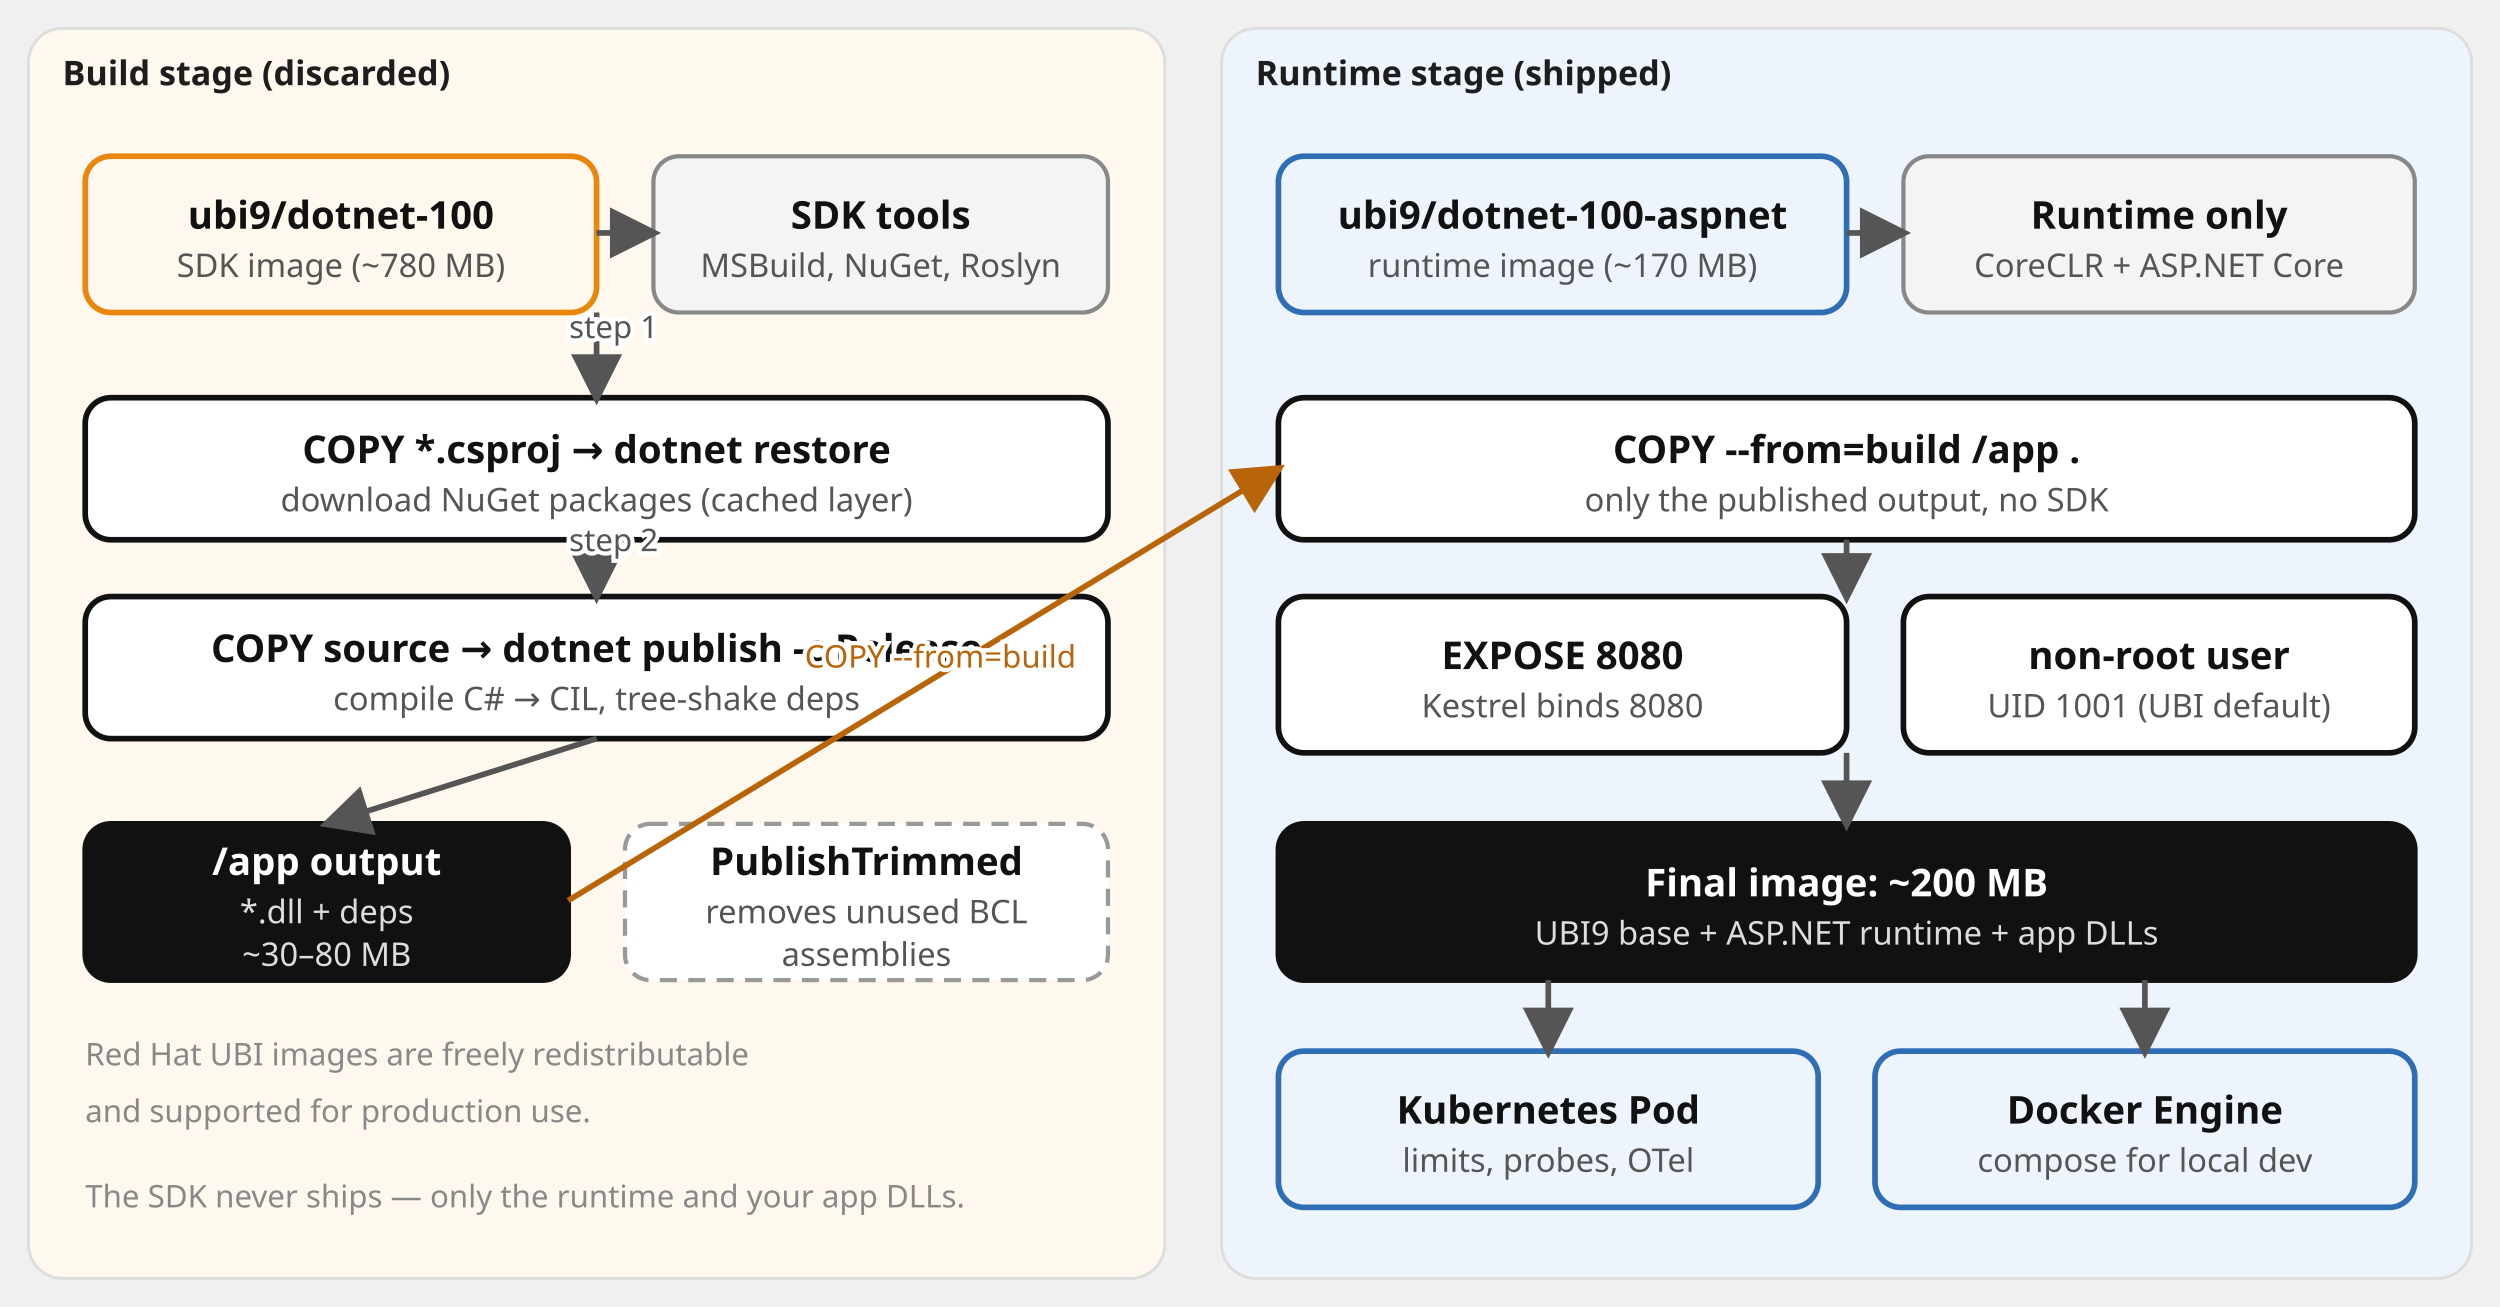
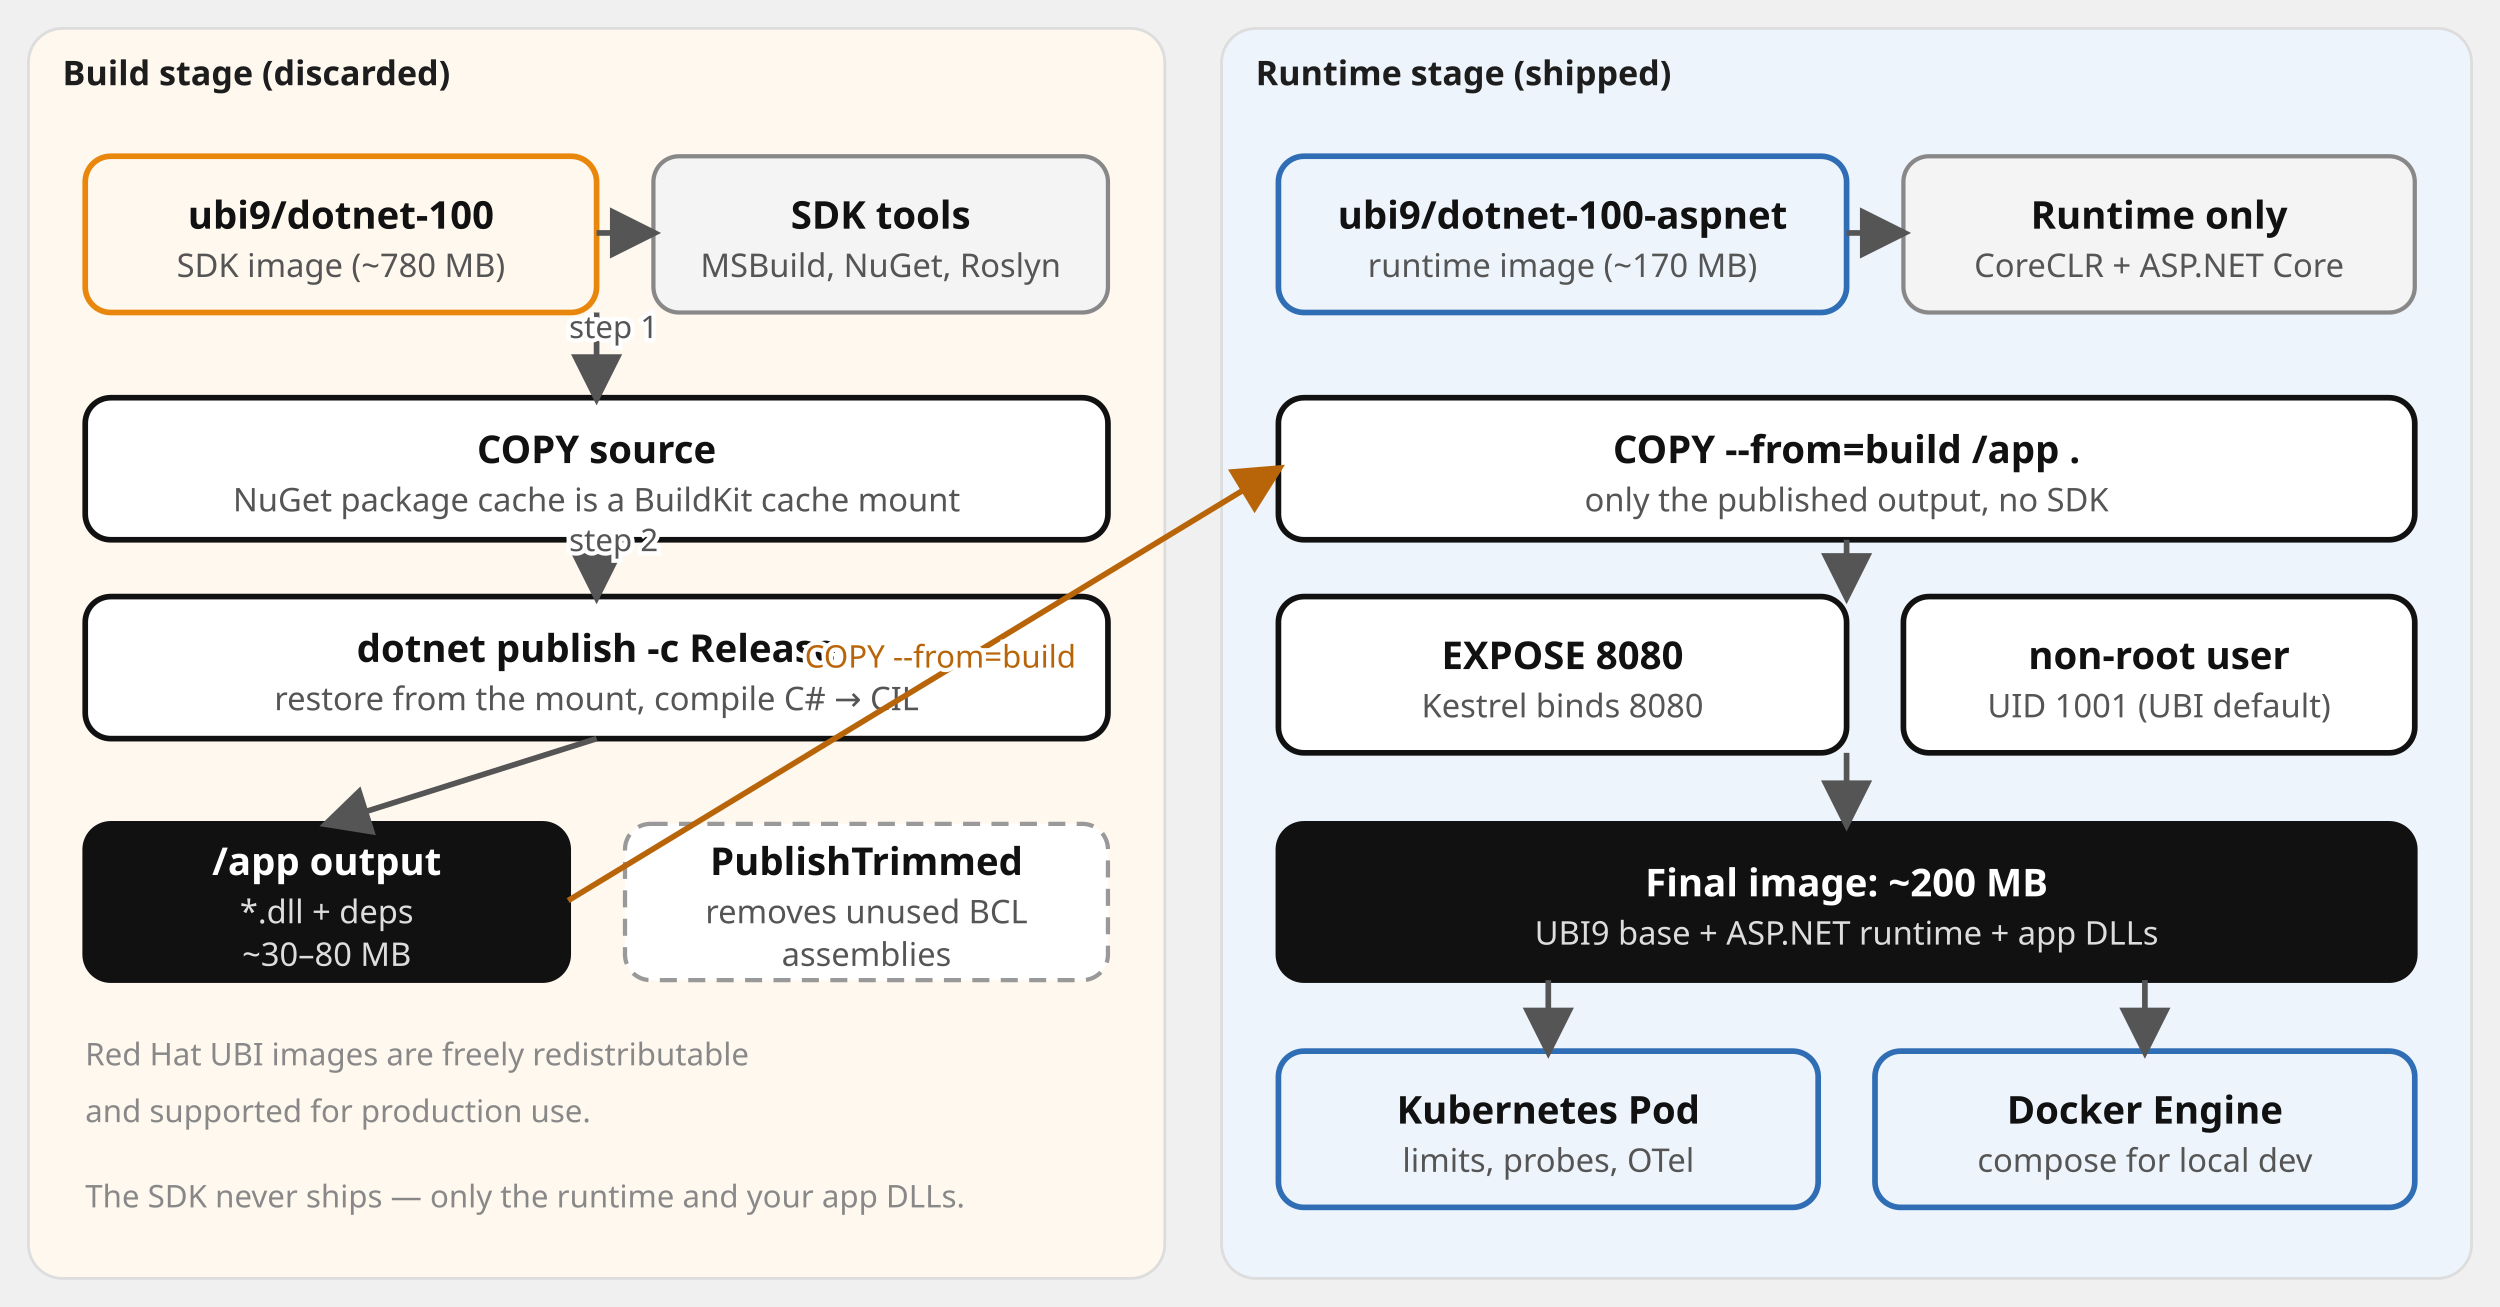
<svg xmlns="http://www.w3.org/2000/svg" viewBox="0 0 880 460" font-family="'Red Hat Text', system-ui, sans-serif" role="img">
  <defs>
    <marker id="a" viewBox="0 0 10 10" refX="8.5" refY="5" markerWidth="9" markerHeight="9" orient="auto-start-reverse">
      <path d="M0,0 L10,5 L0,10 z" fill="#555" />
    </marker>
    <marker id="am" viewBox="0 0 10 10" refX="8.5" refY="5" markerWidth="9" markerHeight="9" orient="auto-start-reverse">
      <path d="M0,0 L10,5 L0,10 z" fill="#b8650a" />
    </marker>
  </defs>
  <rect x="10" y="10" width="400" height="440" rx="12" fill="#fff8ef" stroke="#ddd" />
  <text x="22" y="30" font-size="12" font-weight="700" fill="#1d1d1d">Build stage (discarded)</text>
  <rect x="430" y="10" width="440" height="440" rx="12" fill="#eef4fb" stroke="#ddd" />
  <text x="442" y="30" font-size="12" font-weight="700" fill="#1d1d1d">Runtime stage (shipped)</text>
  <rect x="30" y="55" width="180" height="55" rx="9" fill="#fff8ef" stroke="#e8870c" stroke-width="2" />
  <text x="120.0" y="80.5" font-size="13.5" font-weight="700" fill="#111111" text-anchor="middle">ubi9/dotnet-100</text>
  <text x="120.0" y="97.5" font-size="11.5" fill="#555555" text-anchor="middle">SDK image (~780 MB)</text>
  <rect x="230" y="55" width="160" height="55" rx="9" fill="#f4f4f4" stroke="#888888" stroke-width="1.5" />
  <text x="310.0" y="80.5" font-size="13.5" font-weight="700" fill="#111111" text-anchor="middle">SDK tools</text>
  <text x="310.0" y="97.5" font-size="11.5" fill="#555555" text-anchor="middle">MSBuild, NuGet, Roslyn</text>
  <rect x="30" y="140" width="360" height="50" rx="9" fill="#ffffff" stroke="#111111" stroke-width="2" />
-   <text x="210.0" y="163.0" font-size="13.5" font-weight="700" fill="#111111" text-anchor="middle">COPY *.csproj → dotnet restore</text>
-   <text x="210.0" y="180.0" font-size="11.5" fill="#555555" text-anchor="middle">download NuGet packages (cached layer)</text>
+   <text x="210.0" y="163.0" font-size="13.5" font-weight="700" fill="#111111" text-anchor="middle">COPY source</text>
+   <text x="210.0" y="180.0" font-size="11.5" fill="#555555" text-anchor="middle">NuGet package cache is a BuildKit cache mount</text>
  <rect x="30" y="210" width="360" height="50" rx="9" fill="#ffffff" stroke="#111111" stroke-width="2" />
-   <text x="210.0" y="233.0" font-size="13.5" font-weight="700" fill="#111111" text-anchor="middle">COPY source → dotnet publish -c Release</text>
-   <text x="210.0" y="250.0" font-size="11.5" fill="#555555" text-anchor="middle">compile C# → CIL, tree-shake deps</text>
+   <text x="210.0" y="233.0" font-size="13.5" font-weight="700" fill="#111111" text-anchor="middle">dotnet publish -c Release</text>
+   <text x="210.0" y="250.0" font-size="11.5" fill="#555555" text-anchor="middle">restore from the mount, compile C# → CIL</text>
  <rect x="30" y="290" width="170" height="55" rx="9" fill="#111111" stroke="#111111" stroke-width="2" />
  <text x="115.0" y="308.0" font-size="13.5" font-weight="700" fill="#ffffff" text-anchor="middle">/app output</text>
  <text x="115.0" y="325.0" font-size="11.5" fill="#dddddd" text-anchor="middle">*.dll + deps</text>
  <text x="115.0" y="340.0" font-size="11.5" fill="#dddddd" text-anchor="middle">~30–80 MB</text>
  <rect x="220" y="290" width="170" height="55" rx="9" fill="#ffffff" stroke="#999999" stroke-width="1.5" stroke-dasharray="6 4" />
  <text x="305.0" y="308.0" font-size="13.5" font-weight="700" fill="#111111" text-anchor="middle">PublishTrimmed</text>
  <text x="305.0" y="325.0" font-size="11.5" fill="#555555" text-anchor="middle">removes unused BCL</text>
  <text x="305.0" y="340.0" font-size="11.5" fill="#555555" text-anchor="middle">assemblies</text>
  <rect x="450" y="55" width="200" height="55" rx="9" fill="#eef4fb" stroke="#2f6db5" stroke-width="2" />
  <text x="550.0" y="80.5" font-size="13.5" font-weight="700" fill="#111111" text-anchor="middle">ubi9/dotnet-100-aspnet</text>
  <text x="550.0" y="97.5" font-size="11.5" fill="#555555" text-anchor="middle">runtime image (~170 MB)</text>
  <rect x="670" y="55" width="180" height="55" rx="9" fill="#f4f4f4" stroke="#888888" stroke-width="1.5" />
  <text x="760.0" y="80.5" font-size="13.5" font-weight="700" fill="#111111" text-anchor="middle">Runtime only</text>
  <text x="760.0" y="97.5" font-size="11.5" fill="#555555" text-anchor="middle">CoreCLR + ASP.NET Core</text>
  <rect x="450" y="140" width="400" height="50" rx="9" fill="#ffffff" stroke="#111111" stroke-width="2" />
  <text x="650.0" y="163.0" font-size="13.5" font-weight="700" fill="#111111" text-anchor="middle">COPY --from=build /app .</text>
  <text x="650.0" y="180.0" font-size="11.5" fill="#555555" text-anchor="middle">only the published output, no SDK</text>
  <rect x="450" y="210" width="200" height="55" rx="9" fill="#ffffff" stroke="#111111" stroke-width="2" />
  <text x="550.0" y="235.5" font-size="13.5" font-weight="700" fill="#111111" text-anchor="middle">EXPOSE 8080</text>
  <text x="550.0" y="252.5" font-size="11.5" fill="#555555" text-anchor="middle">Kestrel binds 8080</text>
  <rect x="670" y="210" width="180" height="55" rx="9" fill="#ffffff" stroke="#111111" stroke-width="2" />
  <text x="760.0" y="235.5" font-size="13.5" font-weight="700" fill="#111111" text-anchor="middle">non-root user</text>
  <text x="760.0" y="252.5" font-size="11.5" fill="#555555" text-anchor="middle">UID 1001 (UBI default)</text>
  <rect x="450" y="290" width="400" height="55" rx="9" fill="#111111" stroke="#111111" stroke-width="2" />
  <text x="650.0" y="315.5" font-size="13.5" font-weight="700" fill="#ffffff" text-anchor="middle">Final image: ~200 MB</text>
  <text x="650.0" y="332.5" font-size="11.5" fill="#dddddd" text-anchor="middle">UBI9 base + ASP.NET runtime + app DLLs</text>
  <rect x="450" y="370" width="190" height="55" rx="9" fill="#eef4fb" stroke="#2f6db5" stroke-width="2" />
  <text x="545.0" y="395.5" font-size="13.5" font-weight="700" fill="#111111" text-anchor="middle">Kubernetes Pod</text>
  <text x="545.0" y="412.5" font-size="11.5" fill="#555555" text-anchor="middle">limits, probes, OTel</text>
  <rect x="660" y="370" width="190" height="55" rx="9" fill="#eef4fb" stroke="#2f6db5" stroke-width="2" />
  <text x="755.0" y="395.5" font-size="13.5" font-weight="700" fill="#111111" text-anchor="middle">Docker Engine</text>
  <text x="755.0" y="412.5" font-size="11.5" fill="#555555" text-anchor="middle">compose for local dev</text>
  <path d="M210,82 L230,82" fill="none" stroke="#555" stroke-width="2" marker-end="url(#a)" />
  <path d="M210,110 L210,140" fill="none" stroke="#555" stroke-width="2" marker-end="url(#a)" />
  <text x="216.0" y="119.0" font-size="11" fill="#ffffff" stroke="#ffffff" stroke-width="3" paint-order="stroke" text-anchor="middle">step 1</text>
  <text x="216.0" y="119.0" font-size="11" fill="#555" text-anchor="middle">step 1</text>
  <path d="M210,190 L210,210" fill="none" stroke="#555" stroke-width="2" marker-end="url(#a)" />
  <text x="216.0" y="194.0" font-size="11" fill="#ffffff" stroke="#ffffff" stroke-width="3" paint-order="stroke" text-anchor="middle">step 2</text>
  <text x="216.0" y="194.0" font-size="11" fill="#555" text-anchor="middle">step 2</text>
  <path d="M210,260 L115,290" fill="none" stroke="#555" stroke-width="2" marker-end="url(#a)" />
  <path d="M200,317 L450,165" fill="none" stroke="#b8650a" stroke-width="2" marker-end="url(#am)" />
  <text x="331.0" y="235.0" font-size="11" fill="#ffffff" stroke="#ffffff" stroke-width="3" paint-order="stroke" text-anchor="middle">COPY --from=build</text>
  <text x="331.0" y="235.0" font-size="11" fill="#b8650a" text-anchor="middle">COPY --from=build</text>
  <path d="M650,82 L670,82" fill="none" stroke="#555" stroke-width="2" marker-end="url(#a)" />
  <path d="M650,190 L650,210" fill="none" stroke="#555" stroke-width="2" marker-end="url(#a)" />
  <path d="M650,265 L650,290" fill="none" stroke="#555" stroke-width="2" marker-end="url(#a)" />
  <path d="M545,345 L545,370" fill="none" stroke="#555" stroke-width="2" marker-end="url(#a)" />
  <path d="M755,345 L755,370" fill="none" stroke="#555" stroke-width="2" marker-end="url(#a)" />
  <text x="30" y="375" font-size="11" fill="#888888" text-anchor="start">Red Hat UBI images are freely redistributable</text>
  <text x="30" y="395" font-size="11" fill="#888888" text-anchor="start">and supported for production use.</text>
  <text x="30" y="425" font-size="11" fill="#888888" text-anchor="start">The SDK never ships — only the runtime and your app DLLs.</text>
</svg>
